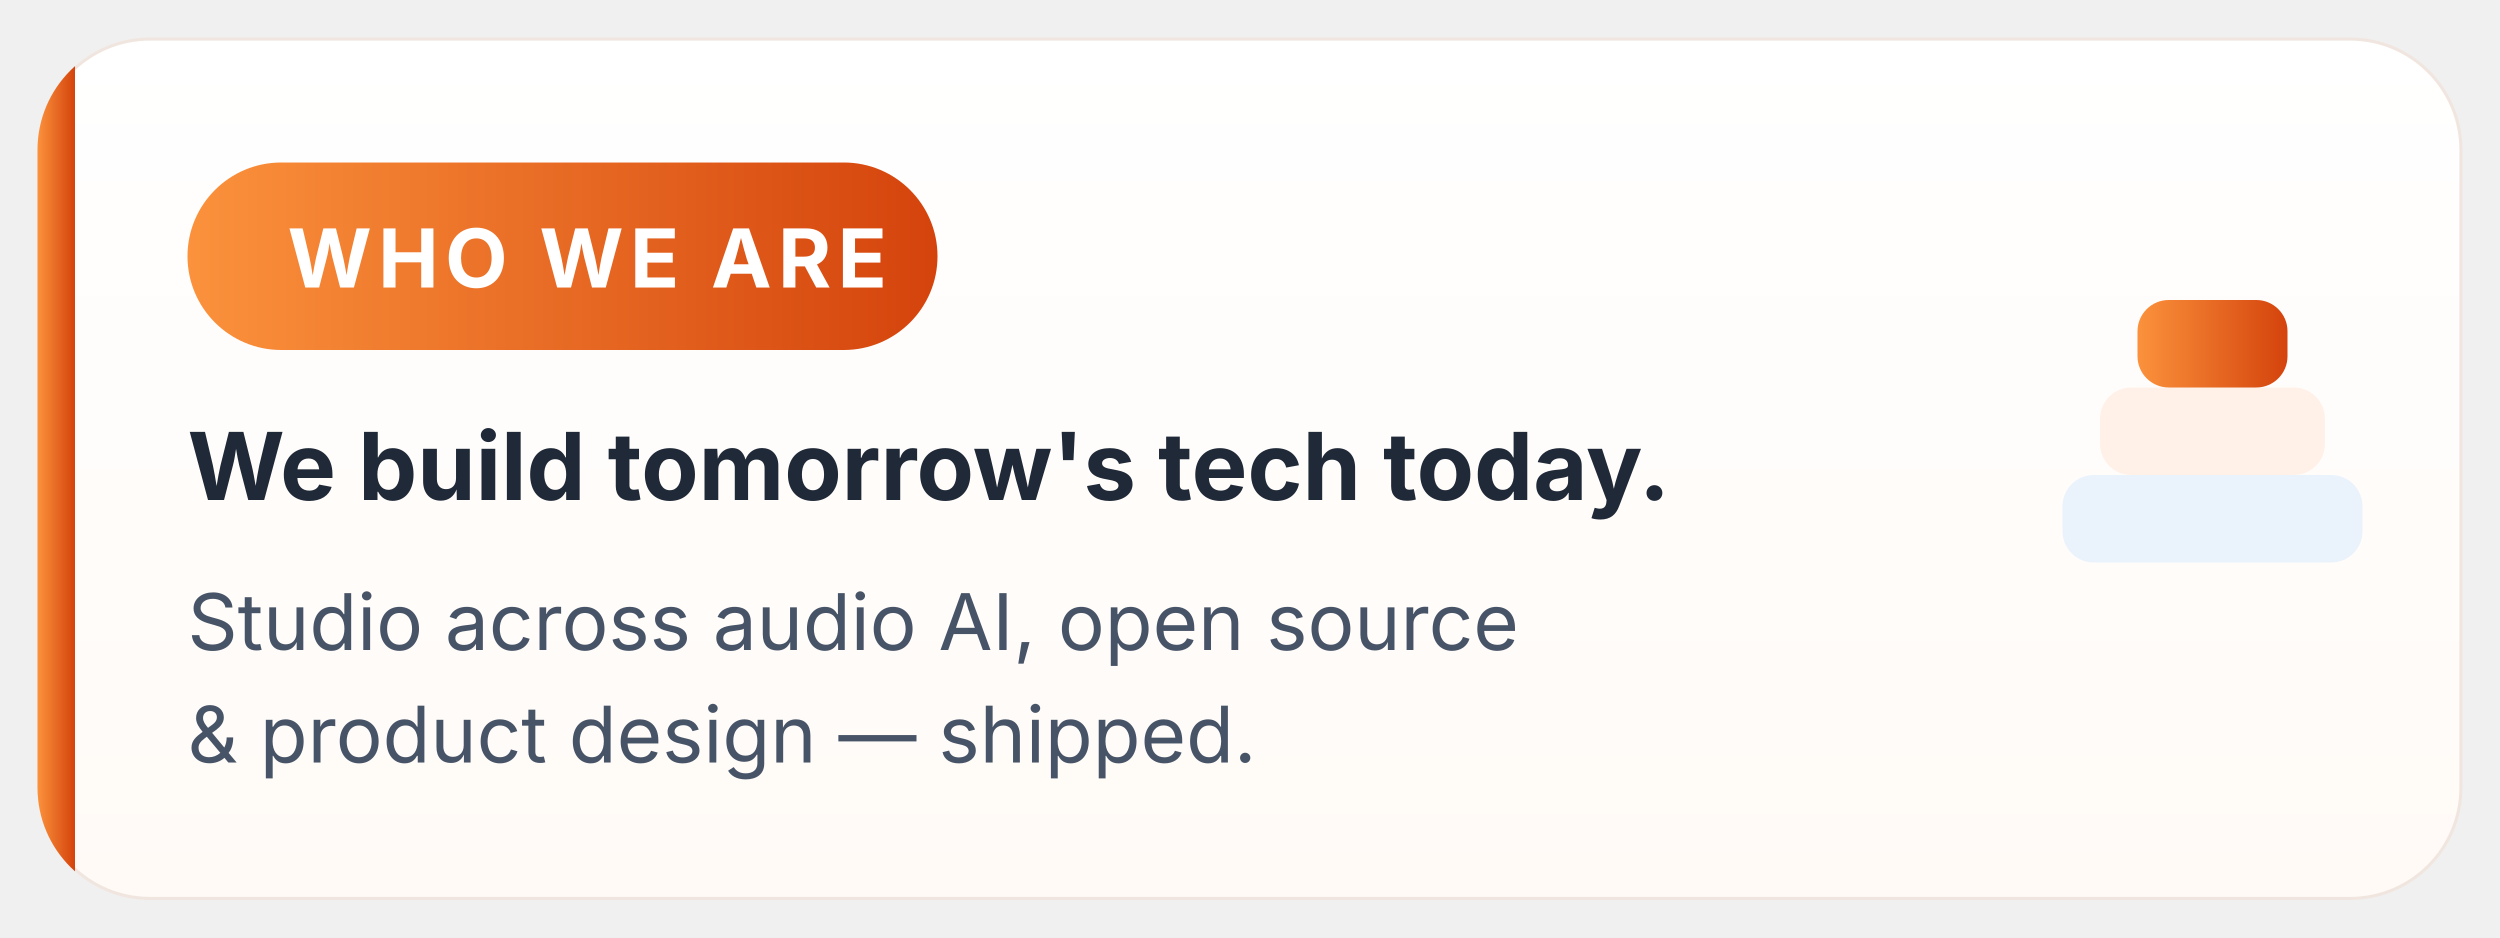
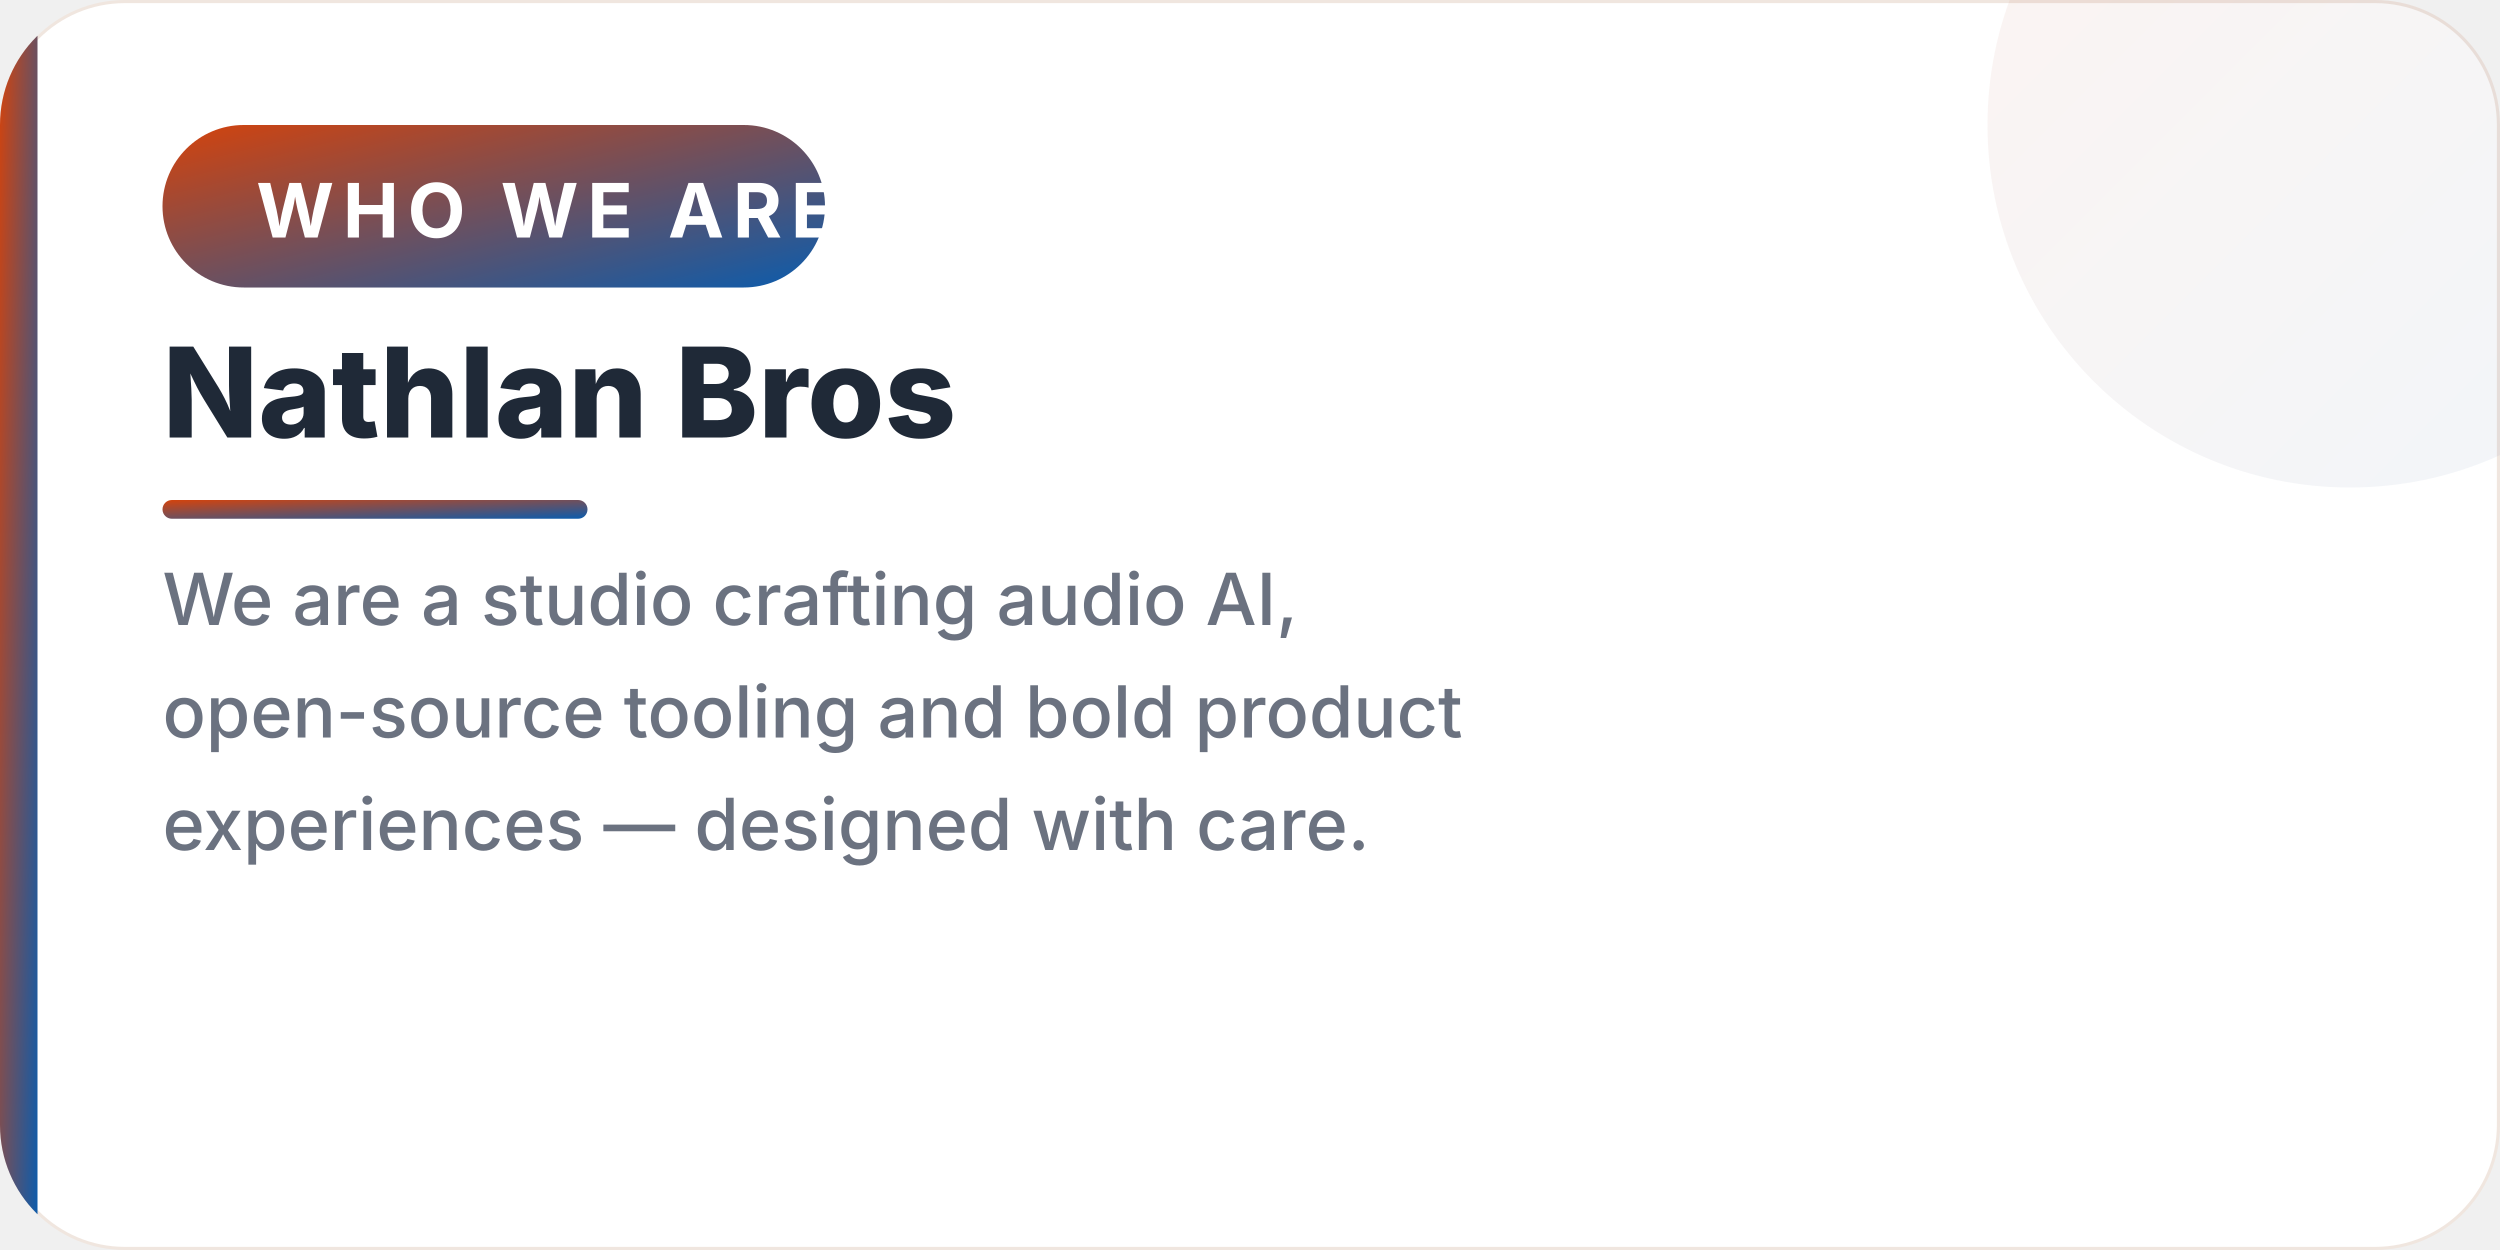
- <svg xmlns="http://www.w3.org/2000/svg" width="400" height="150" viewBox="0 0 400 150" role="img" aria-label="Who we are">
+ <svg xmlns="http://www.w3.org/2000/svg" width="400" height="200" viewBox="0 0 400 200" role="img">
  <defs>
-     <linearGradient id="hO" x1="0" y1="0" x2="1" y2="0">
+     <linearGradient id="awhoami" x1="0" y1="0" x2="1" y2="1">
+       <stop offset="0" stop-color="#d4430c" />
+       <stop offset="1" stop-color="#0b5cad" />
+     </linearGradient>
+     <linearGradient id="bwhoami" x1="0" y1="0" x2="1" y2="0">
      <stop offset="0" stop-color="#fb923c" />
      <stop offset="1" stop-color="#d4430c" />
    </linearGradient>
-     <linearGradient id="card" x1="0" y1="0" x2="0" y2="1">
-       <stop offset="0" stop-color="#ffffff" />
-       <stop offset="1" stop-color="#fffaf6" />
-     </linearGradient>
-     <filter id="sh" x="-10%" y="-10%" width="120%" height="120%">
-       <feDropShadow dx="0" dy="6" stdDeviation="10" flood-color="#7a2a00" flood-opacity="0.10" />
+     <filter id="swhoami" x="-10%" y="-10%" width="120%" height="135%">
+       <feDropShadow dx="0" dy="10" stdDeviation="16" flood-color="#5a2a00" flood-opacity="0.12" />
    </filter>
-     <clipPath id="cw">
-       <rect x="6" y="6" width="388" height="138" rx="18" />
+     <clipPath id="cl">
+       <rect x="0" y="0" width="400" height="200" rx="20" />
    </clipPath>
  </defs>
-   <g clip-path="url(#cw)">
-     <rect x="6" y="6" width="388" height="138" rx="18" fill="url(#card)" stroke="#f0e6df" filter="url(#sh)" />
-     <rect x="6" y="6" width="6" height="138" rx="3" fill="url(#hO)" />
-     <g transform="translate(30 28)">
-       <rect x="0" y="-2" width="120" height="30" rx="15" fill="url(#hO)" />
-       <text x="16" y="18" font-family="'Inter','Segoe UI',system-ui,sans-serif" font-size="13" font-weight="700" fill="#fff" letter-spacing="1">WHO WE ARE</text>
+   <g clip-path="url(#cl)">
+     <rect x="0" y="0" width="400" height="200" rx="20" fill="#ffffff" stroke="#f0e6df" filter="url(#swhoami)" />
+     <circle cx="376" cy="20" r="58" fill="url(#awhoami)" opacity=".06" />
+     <rect x="0" y="0" width="6" height="200" rx="3" fill="url(#awhoami)" />
+     <g transform="translate(26 22)">
+       <rect x="0" y="-2" width="106" height="26" rx="13" fill="url(#awhoami)" />
+       <text x="15" y="16" font-family="'Inter','Segoe UI',system-ui,sans-serif" font-size="12" font-weight="700" fill="#ffffff" letter-spacing="1.4">WHO WE ARE</text>
    </g>
-     <text x="30" y="80" font-family="'Inter','Segoe UI',system-ui,sans-serif" font-size="15" font-weight="700" fill="#1f2937">We build tomorrow's tech today.</text>
-     <text x="30" y="104" font-family="'Inter','Segoe UI',system-ui,sans-serif" font-size="12.5" fill="#475467">Studio across audio AI, open source</text>
-     <text x="30" y="122" font-family="'Inter','Segoe UI',system-ui,sans-serif" font-size="12.5" fill="#475467">&amp; product design — shipped.</text>
-     <g transform="translate(330 36)">
-       <rect x="0" y="40" width="48" height="14" rx="5" fill="#eaf3fc" />
-       <rect x="6" y="26" width="36" height="14" rx="5" fill="#fff1e8" />
-       <rect x="12" y="12" width="24" height="14" rx="5" fill="url(#hO)">
-         <animate attributeName="opacity" values="1;.6;1" dur="2.6s" repeatCount="indefinite" />
-       </rect>
-     </g>
+     <text x="26" y="70" font-family="'Inter','Segoe UI',system-ui,sans-serif" font-size="20" font-weight="800" fill="#1f2937">Nathlan Bros</text>
+     <rect x="26" y="80" width="68" height="3" rx="1.5" fill="url(#awhoami)" />
+     <text x="26" y="100" font-family="'Inter','Segoe UI',system-ui,sans-serif" font-size="11.5" font-weight="500" fill="#6b7280">We are a studio crafting audio AI,</text>
+     <text x="26" y="118" font-family="'Inter','Segoe UI',system-ui,sans-serif" font-size="11.5" font-weight="500" fill="#6b7280">open-source tooling and bold product</text>
+     <text x="26" y="136" font-family="'Inter','Segoe UI',system-ui,sans-serif" font-size="11.5" font-weight="500" fill="#6b7280">experiences — designed with care.</text>
  </g>
</svg>
